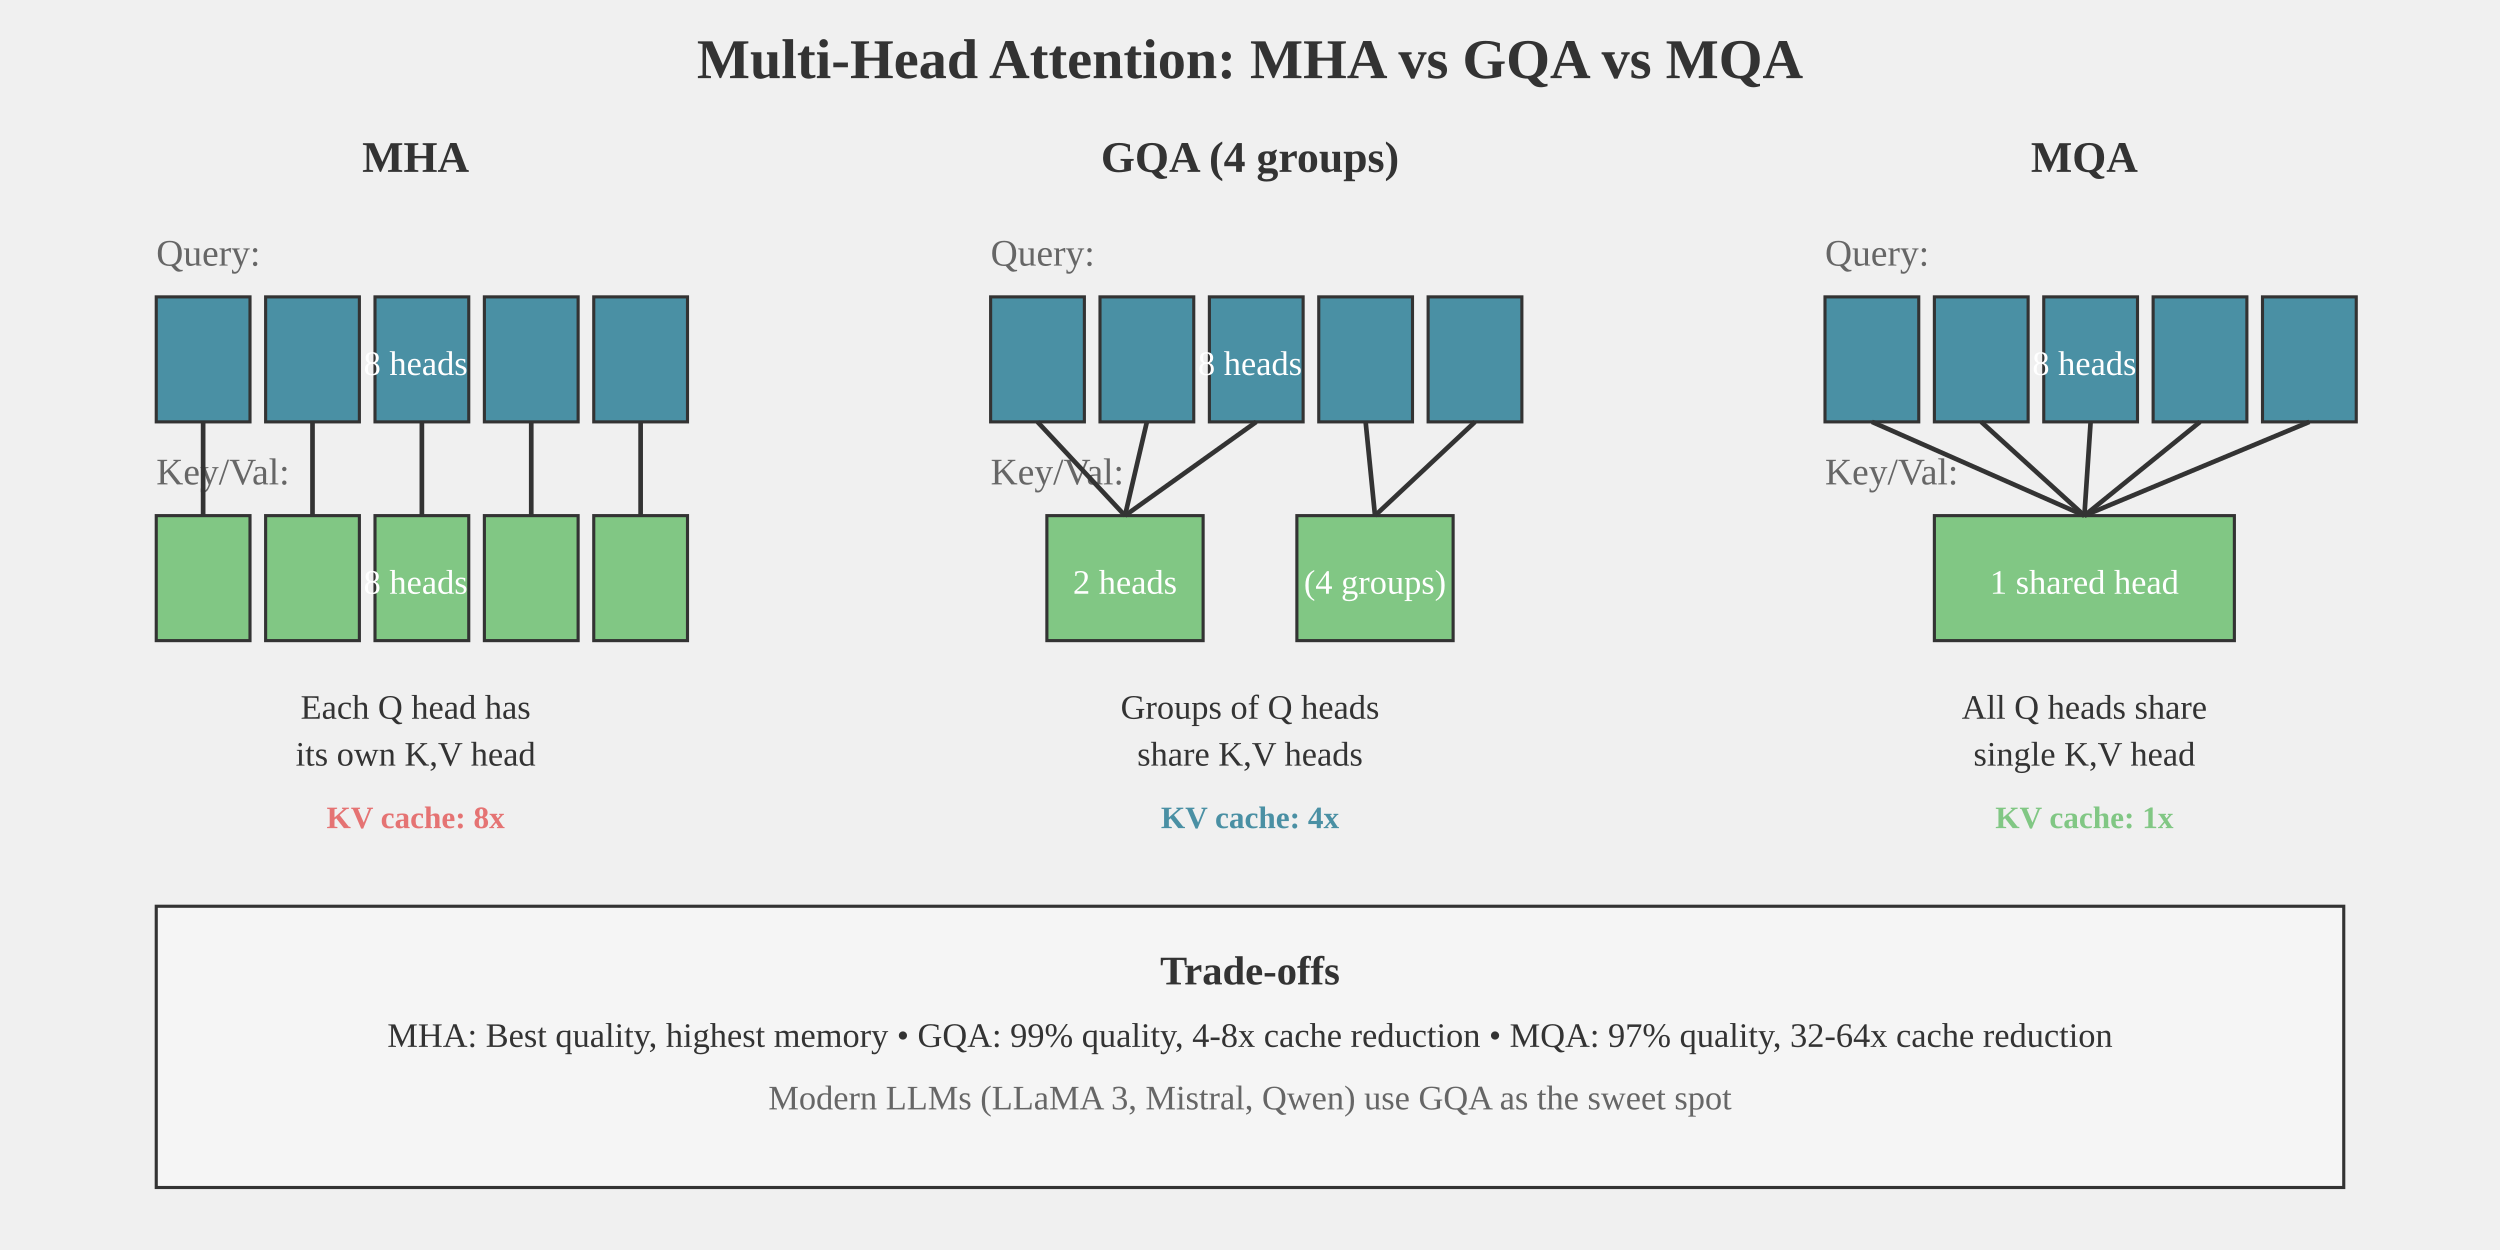
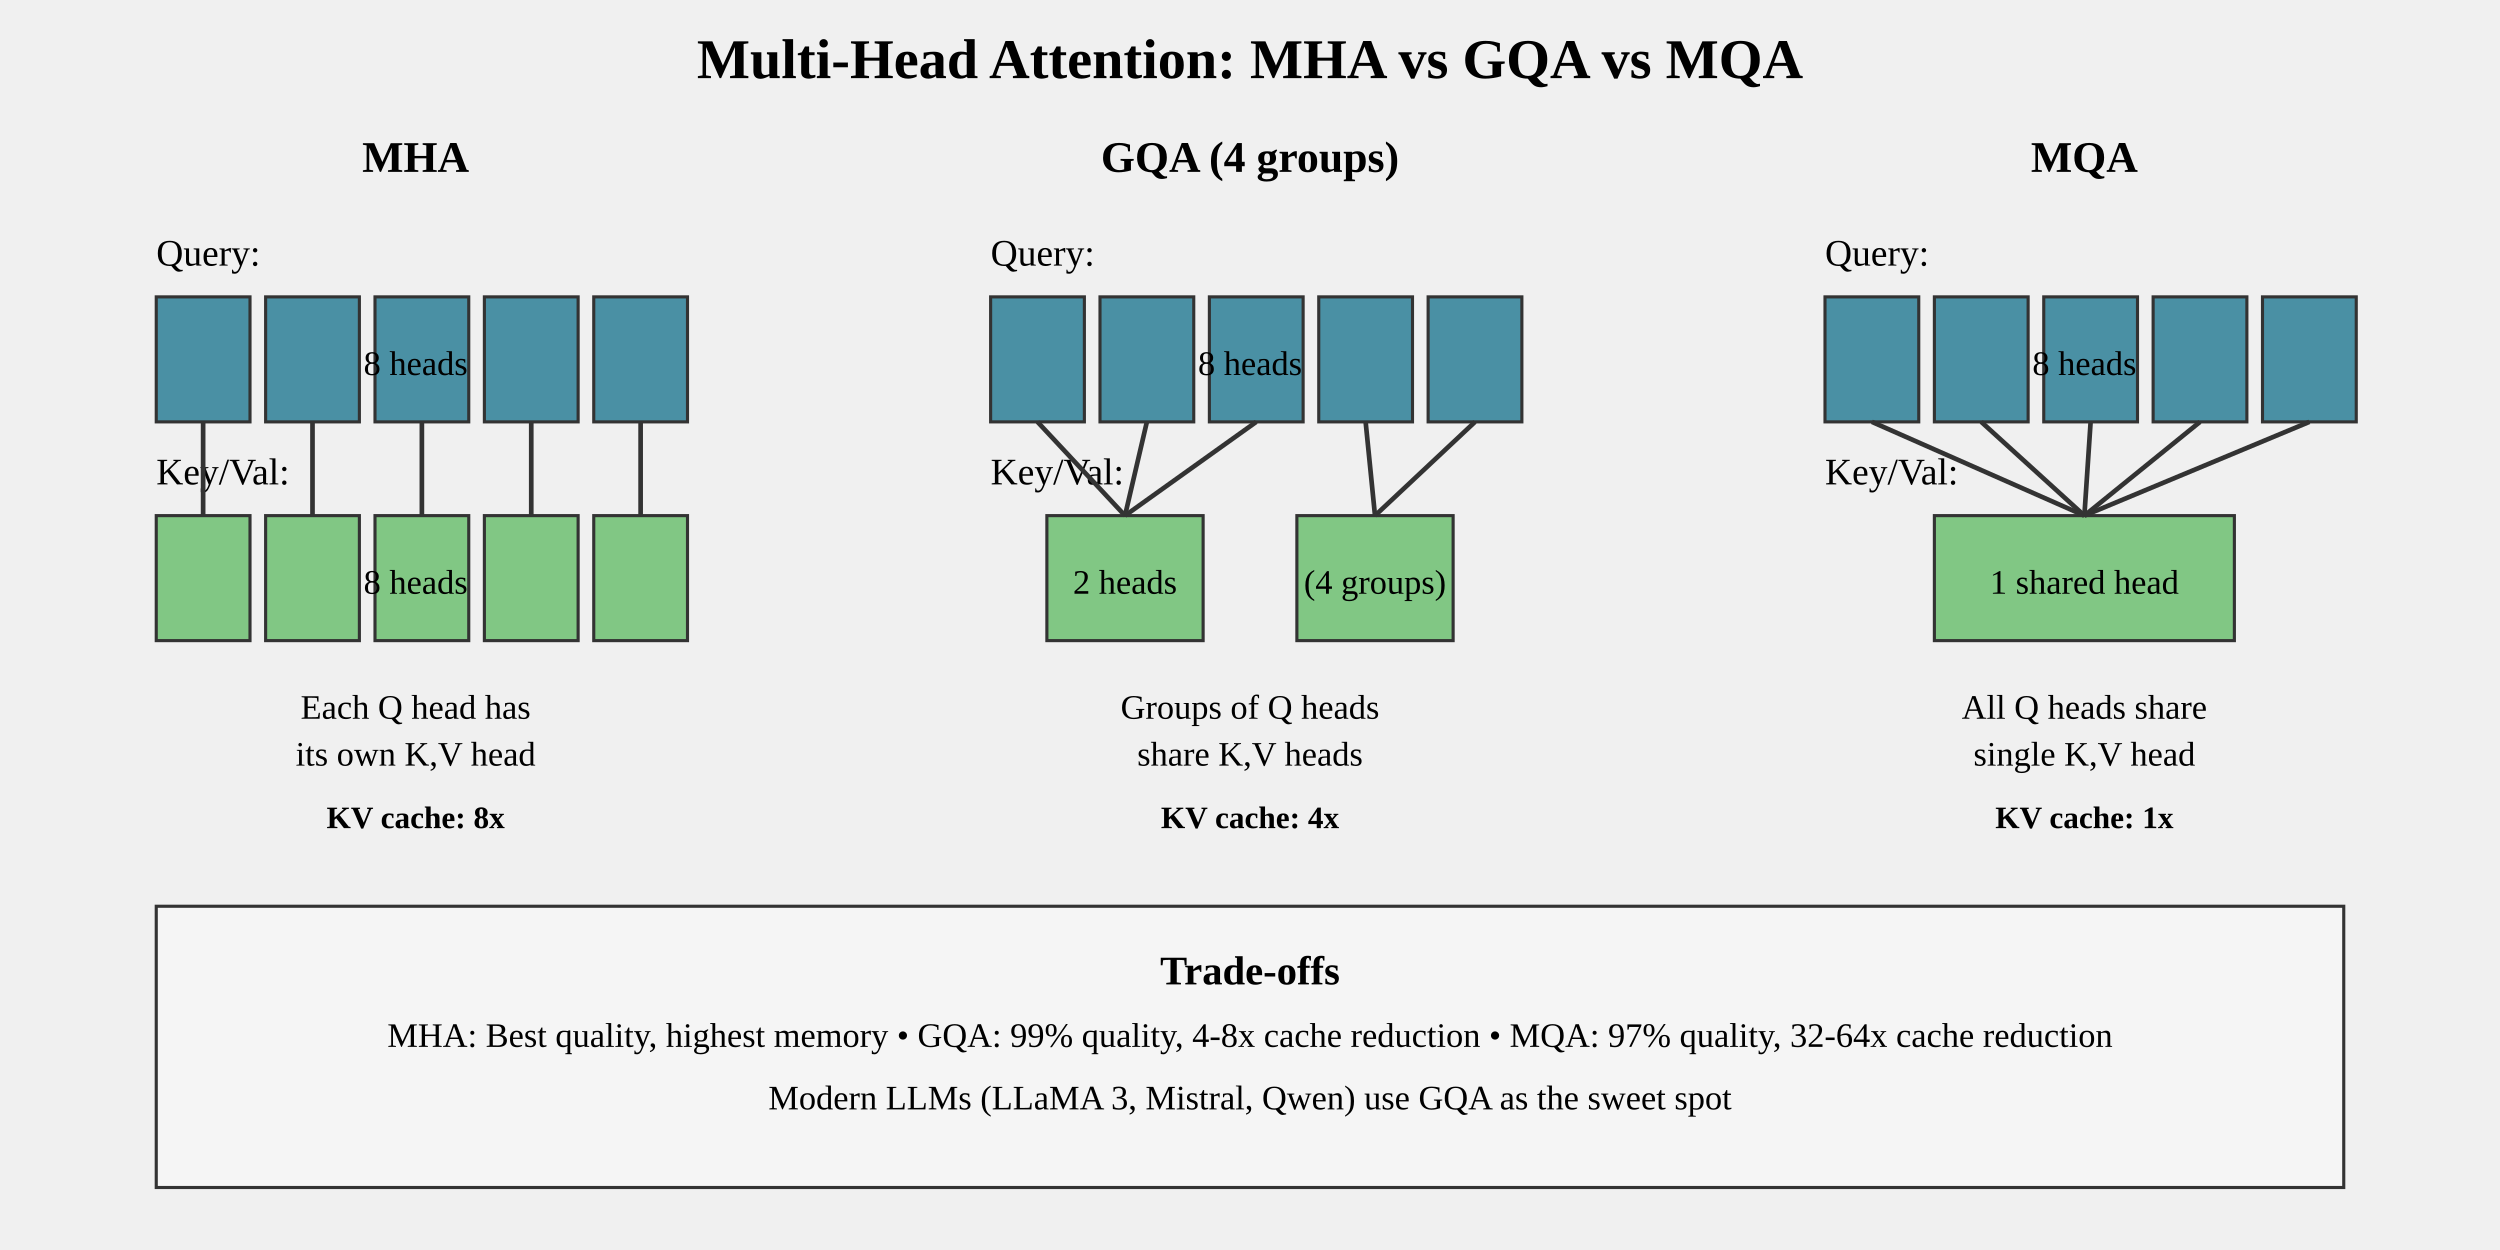
<svg xmlns="http://www.w3.org/2000/svg" viewBox="0 0 800 400">
+   <style>
+     /* Light mode (default) */
+     text { fill: #000000; }
+     .axis-text { fill: #000000; }
+     .label-text { fill: #666666; }
+     line[stroke="#333"] { stroke: #333333; }
+ 
+     /* Dark mode */
+     @media (prefers-color-scheme: dark) {
+       text { fill: #ffffff; }
+       .axis-text { fill: #ffffff; }
+       .label-text { fill: #cccccc; }
+       line[stroke="#333"] { stroke: #cccccc; }
+ 
+       /* Keep white text white in dark mode (for colored backgrounds) */
+       text[fill="#fff"],
+       text[fill="#ffffff"],
+       text[fill="white"] {
+         fill: #ffffff;
+       }
+ 
+       /* Keep colored text readable in dark mode */
+       text[fill="#E57373"] { fill: #ef5350; }
+       text[fill="#81C784"] { fill: #66bb6a; }
+       text[fill="#FFB74D"] { fill: #ffa726; }
+       text[fill="#4A90A4"] { fill: #4fc3f7; }
+     }
+   </style>
  <text x="400" y="25" font-size="18" font-weight="bold" text-anchor="middle" fill="#333">
    Multi-Head Attention: MHA vs GQA vs MQA
  </text>
  <g id="mha">
    <text x="133" y="55" font-size="14" font-weight="bold" text-anchor="middle" fill="#333">MHA</text>
    <text x="50" y="85" font-size="12" fill="#666">Query:</text>
    <rect x="50" y="95" width="30" height="40" fill="#4A90A4" stroke="#333" stroke-width="1" />
    <rect x="85" y="95" width="30" height="40" fill="#4A90A4" stroke="#333" stroke-width="1" />
    <rect x="120" y="95" width="30" height="40" fill="#4A90A4" stroke="#333" stroke-width="1" />
    <rect x="155" y="95" width="30" height="40" fill="#4A90A4" stroke="#333" stroke-width="1" />
    <rect x="190" y="95" width="30" height="40" fill="#4A90A4" stroke="#333" stroke-width="1" />
    <text x="133" y="120" font-size="11" text-anchor="middle" fill="#fff">8 heads</text>
    <text x="50" y="155" font-size="12" fill="#666">Key/Val:</text>
    <rect x="50" y="165" width="30" height="40" fill="#81C784" stroke="#333" stroke-width="1" />
    <rect x="85" y="165" width="30" height="40" fill="#81C784" stroke="#333" stroke-width="1" />
    <rect x="120" y="165" width="30" height="40" fill="#81C784" stroke="#333" stroke-width="1" />
    <rect x="155" y="165" width="30" height="40" fill="#81C784" stroke="#333" stroke-width="1" />
    <rect x="190" y="165" width="30" height="40" fill="#81C784" stroke="#333" stroke-width="1" />
    <text x="133" y="190" font-size="11" text-anchor="middle" fill="#fff">8 heads</text>
    <line x1="65" y1="135" x2="65" y2="165" stroke="#333" stroke-width="1.5" />
    <line x1="100" y1="135" x2="100" y2="165" stroke="#333" stroke-width="1.5" />
    <line x1="135" y1="135" x2="135" y2="165" stroke="#333" stroke-width="1.5" />
    <line x1="170" y1="135" x2="170" y2="165" stroke="#333" stroke-width="1.5" />
    <line x1="205" y1="135" x2="205" y2="165" stroke="#333" stroke-width="1.5" />
    <text x="133" y="230" font-size="11" text-anchor="middle" fill="#333">Each Q head has</text>
    <text x="133" y="245" font-size="11" text-anchor="middle" fill="#333">its own K,V head</text>
    <text x="133" y="265" font-size="10" font-weight="bold" text-anchor="middle" fill="#E57373">KV cache: 8x</text>
  </g>
  <g id="gqa">
    <text x="400" y="55" font-size="14" font-weight="bold" text-anchor="middle" fill="#333">GQA (4 groups)</text>
    <text x="317" y="85" font-size="12" fill="#666">Query:</text>
    <rect x="317" y="95" width="30" height="40" fill="#4A90A4" stroke="#333" stroke-width="1" />
    <rect x="352" y="95" width="30" height="40" fill="#4A90A4" stroke="#333" stroke-width="1" />
    <rect x="387" y="95" width="30" height="40" fill="#4A90A4" stroke="#333" stroke-width="1" />
    <rect x="422" y="95" width="30" height="40" fill="#4A90A4" stroke="#333" stroke-width="1" />
    <rect x="457" y="95" width="30" height="40" fill="#4A90A4" stroke="#333" stroke-width="1" />
    <text x="400" y="120" font-size="11" text-anchor="middle" fill="#fff">8 heads</text>
    <text x="317" y="155" font-size="12" fill="#666">Key/Val:</text>
    <rect x="335" y="165" width="50" height="40" fill="#81C784" stroke="#333" stroke-width="1" />
    <rect x="415" y="165" width="50" height="40" fill="#81C784" stroke="#333" stroke-width="1" />
    <text x="360" y="190" font-size="11" text-anchor="middle" fill="#fff">2 heads</text>
    <text x="440" y="190" font-size="11" text-anchor="middle" fill="#fff">(4 groups)</text>
    <line x1="332" y1="135" x2="360" y2="165" stroke="#333" stroke-width="1.5" />
    <line x1="367" y1="135" x2="360" y2="165" stroke="#333" stroke-width="1.5" />
    <line x1="402" y1="135" x2="360" y2="165" stroke="#333" stroke-width="1.5" />
    <line x1="437" y1="135" x2="440" y2="165" stroke="#333" stroke-width="1.5" />
    <line x1="472" y1="135" x2="440" y2="165" stroke="#333" stroke-width="1.5" />
    <text x="400" y="230" font-size="11" text-anchor="middle" fill="#333">Groups of Q heads</text>
    <text x="400" y="245" font-size="11" text-anchor="middle" fill="#333">share K,V heads</text>
    <text x="400" y="265" font-size="10" font-weight="bold" text-anchor="middle" fill="#4A90A4">KV cache: 4x</text>
  </g>
  <g id="mqa">
    <text x="667" y="55" font-size="14" font-weight="bold" text-anchor="middle" fill="#333">MQA</text>
    <text x="584" y="85" font-size="12" fill="#666">Query:</text>
    <rect x="584" y="95" width="30" height="40" fill="#4A90A4" stroke="#333" stroke-width="1" />
    <rect x="619" y="95" width="30" height="40" fill="#4A90A4" stroke="#333" stroke-width="1" />
    <rect x="654" y="95" width="30" height="40" fill="#4A90A4" stroke="#333" stroke-width="1" />
    <rect x="689" y="95" width="30" height="40" fill="#4A90A4" stroke="#333" stroke-width="1" />
    <rect x="724" y="95" width="30" height="40" fill="#4A90A4" stroke="#333" stroke-width="1" />
    <text x="667" y="120" font-size="11" text-anchor="middle" fill="#fff">8 heads</text>
    <text x="584" y="155" font-size="12" fill="#666">Key/Val:</text>
    <rect x="619" y="165" width="96" height="40" fill="#81C784" stroke="#333" stroke-width="1" />
    <text x="667" y="190" font-size="11" text-anchor="middle" fill="#fff">1 shared head</text>
    <line x1="599" y1="135" x2="667" y2="165" stroke="#333" stroke-width="1.5" />
    <line x1="634" y1="135" x2="667" y2="165" stroke="#333" stroke-width="1.5" />
    <line x1="669" y1="135" x2="667" y2="165" stroke="#333" stroke-width="1.5" />
    <line x1="704" y1="135" x2="667" y2="165" stroke="#333" stroke-width="1.5" />
    <line x1="739" y1="135" x2="667" y2="165" stroke="#333" stroke-width="1.5" />
    <text x="667" y="230" font-size="11" text-anchor="middle" fill="#333">All Q heads share</text>
    <text x="667" y="245" font-size="11" text-anchor="middle" fill="#333">single K,V head</text>
    <text x="667" y="265" font-size="10" font-weight="bold" text-anchor="middle" fill="#81C784">KV cache: 1x</text>
  </g>
  <g id="summary">
    <rect x="50" y="290" width="700" height="90" fill="#f5f5f5" stroke="#333" stroke-width="1" />
    <text x="400" y="315" font-size="13" font-weight="bold" text-anchor="middle" fill="#333">
      Trade-offs
    </text>
    <text x="400" y="335" font-size="11" text-anchor="middle" fill="#333">
      MHA: Best quality, highest memory • GQA: 99% quality, 4-8x cache reduction • MQA: 97% quality, 32-64x cache reduction
    </text>
    <text x="400" y="355" font-size="11" text-anchor="middle" fill="#666">
      Modern LLMs (LLaMA 3, Mistral, Qwen) use GQA as the sweet spot
    </text>
  </g>
</svg>
